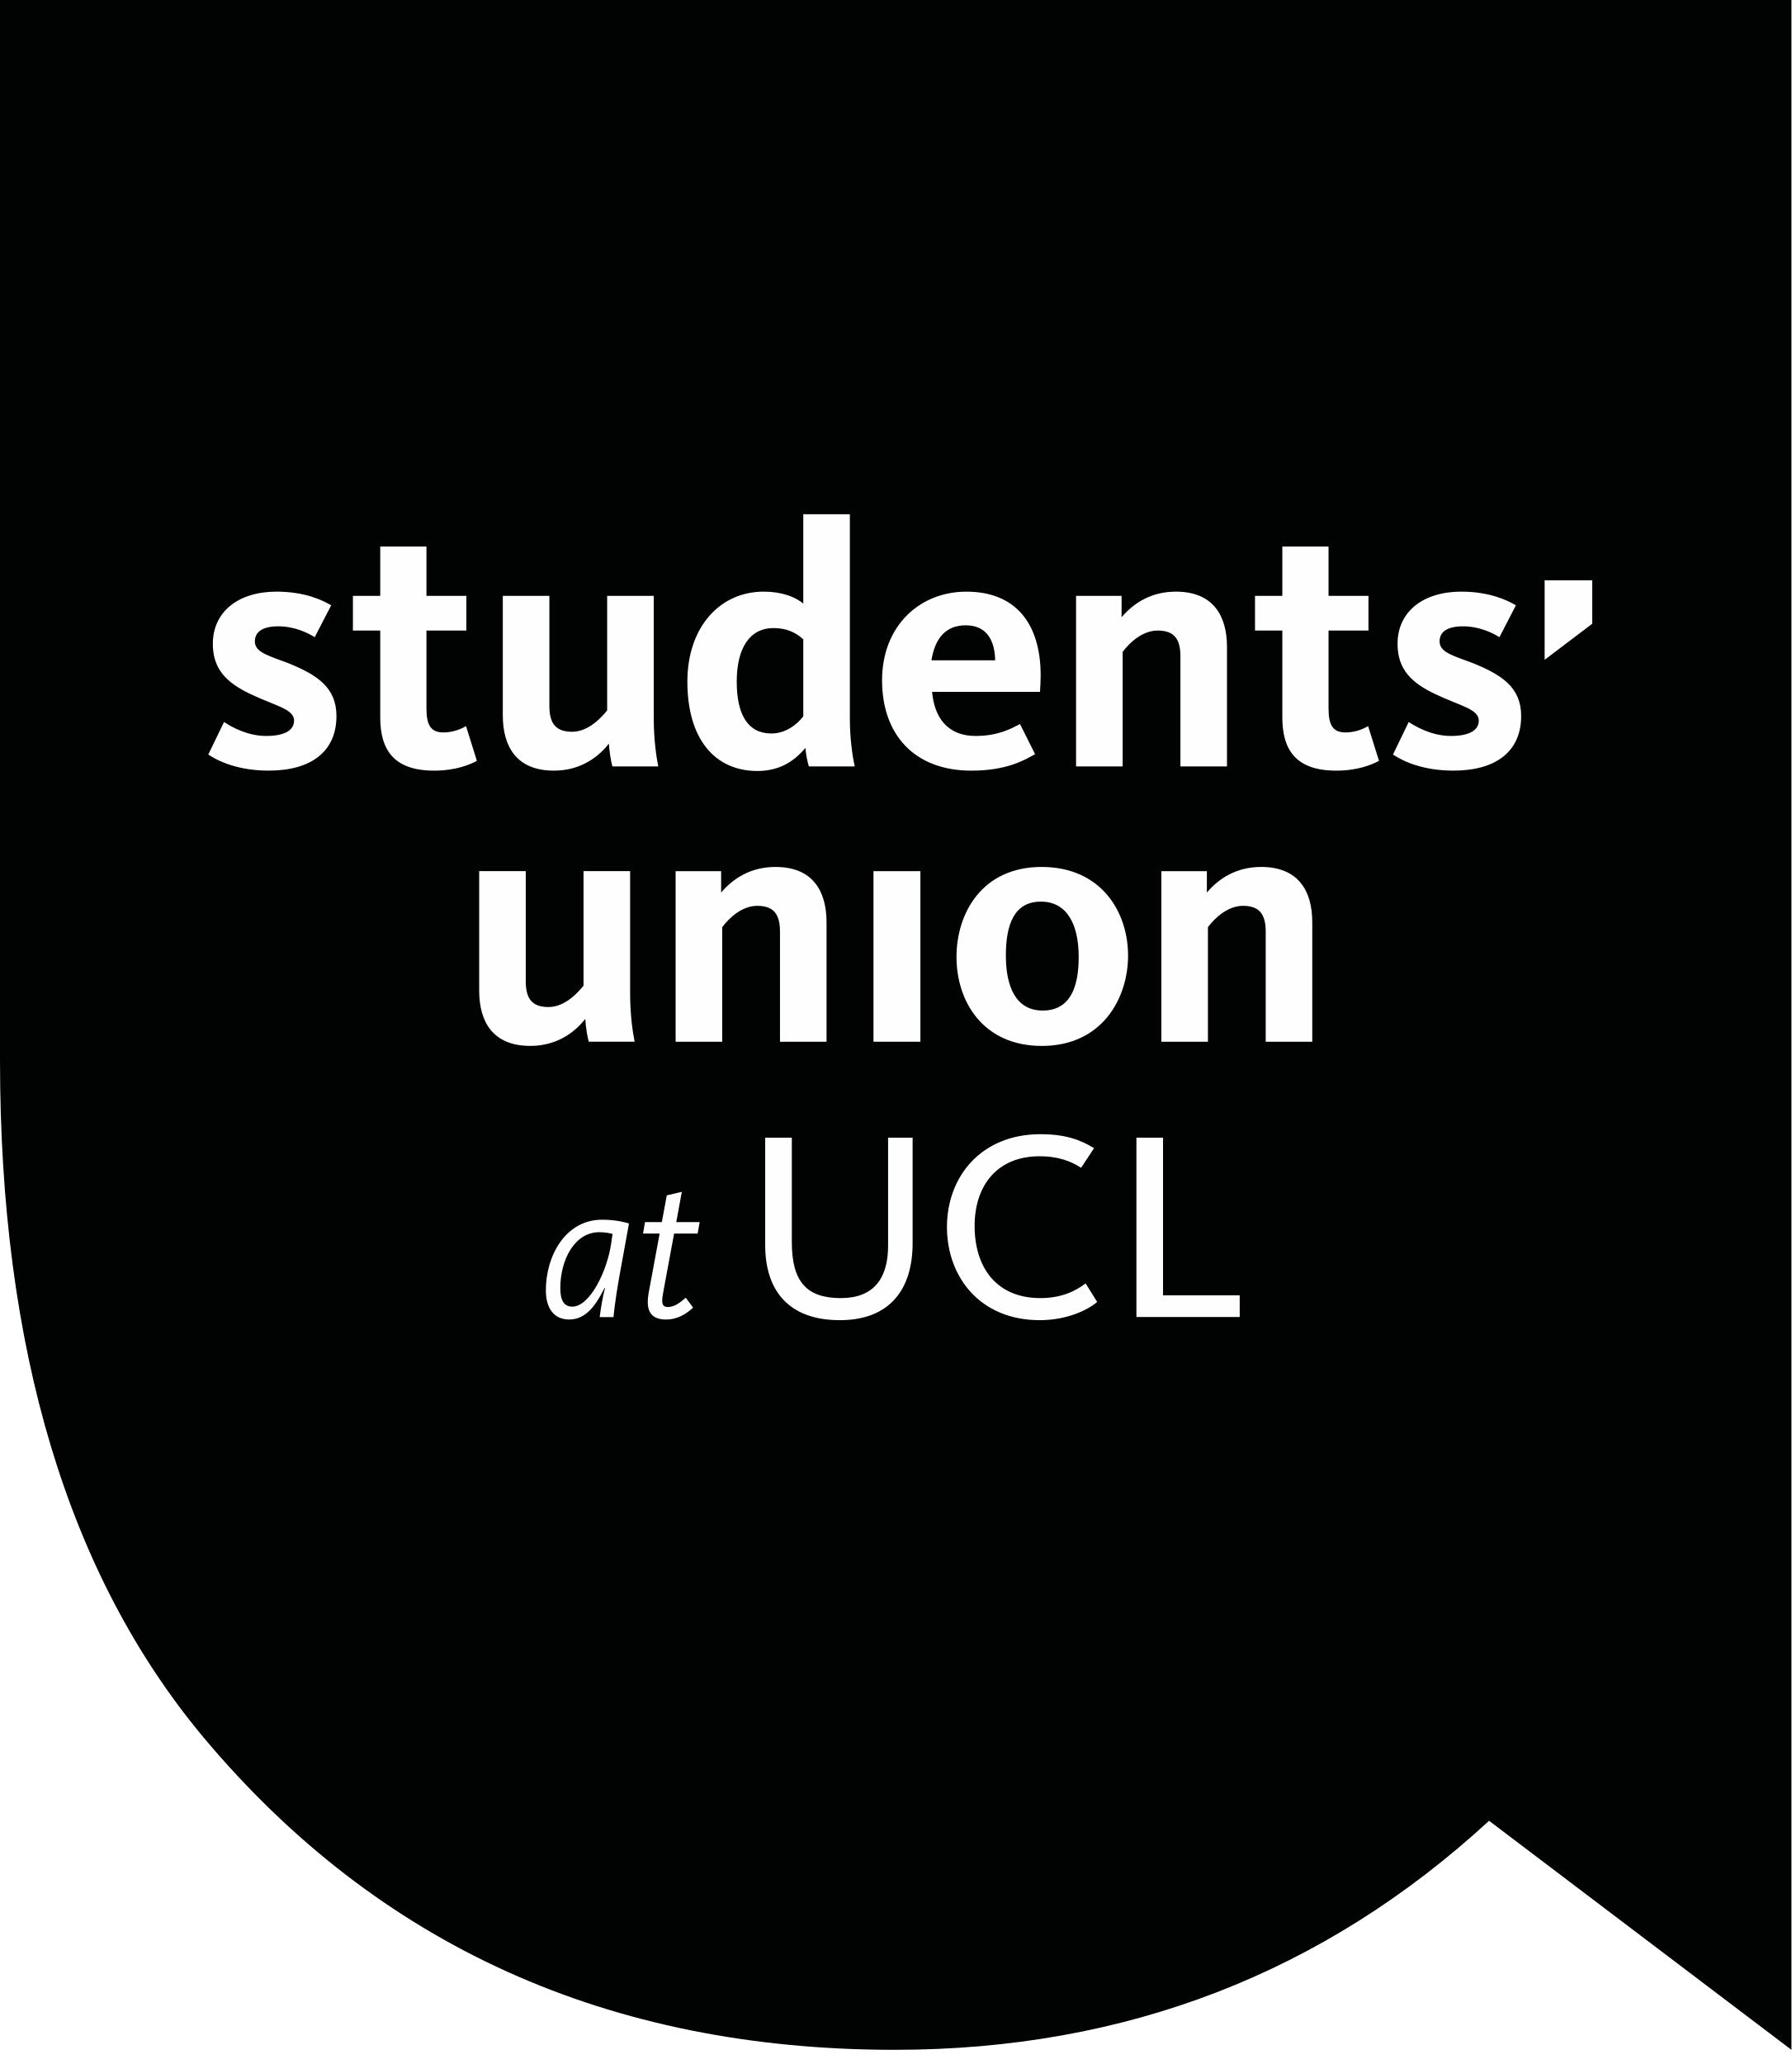
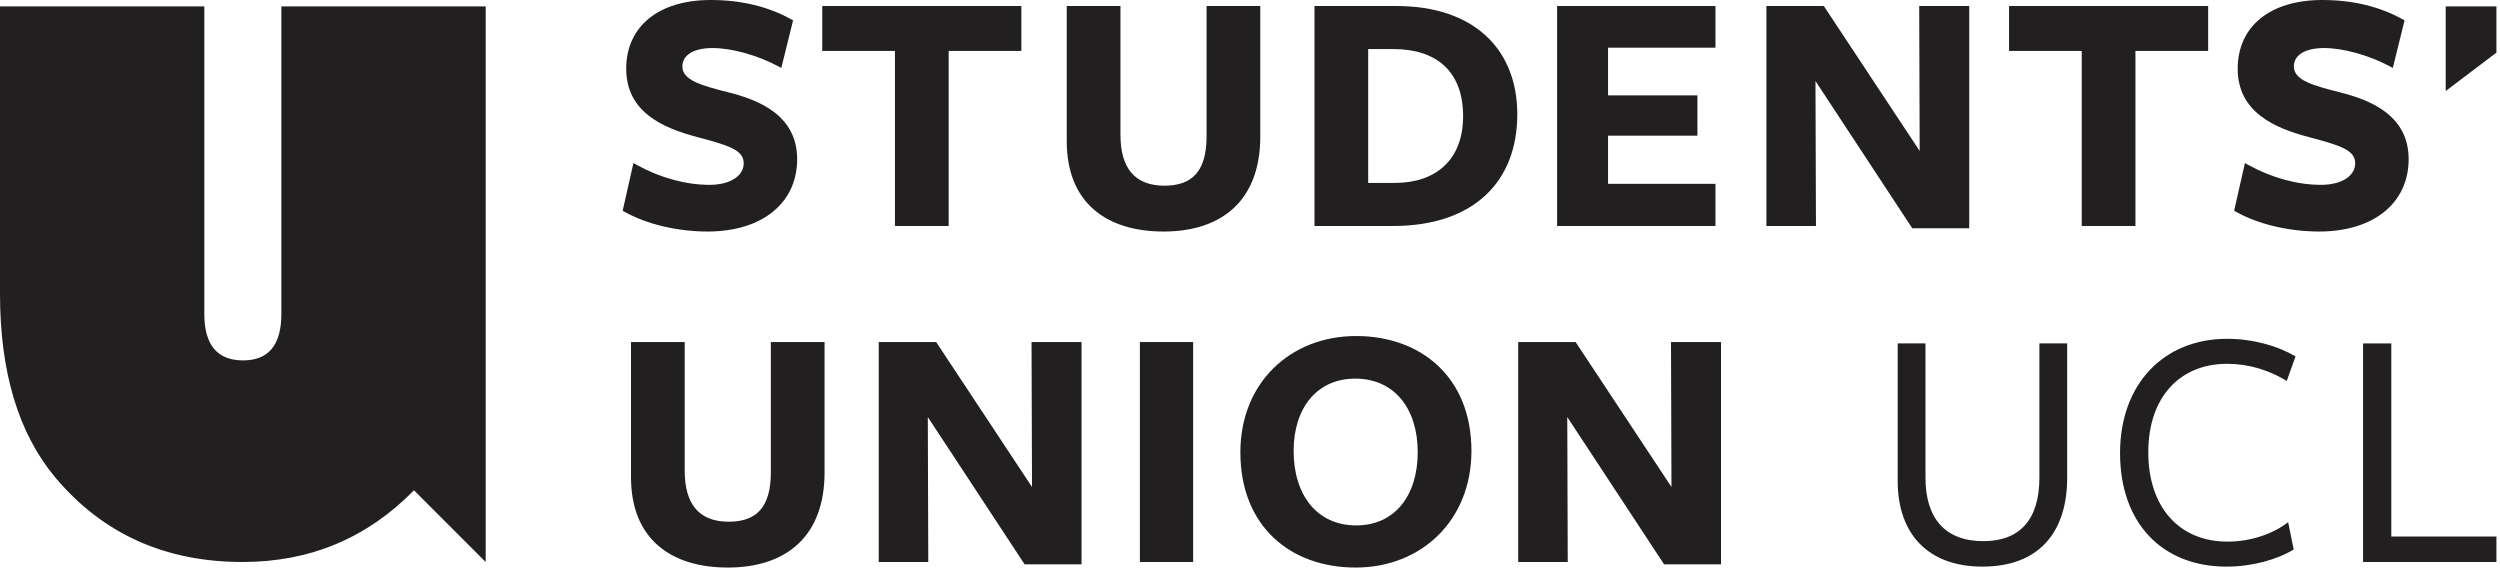
- <svg xmlns="http://www.w3.org/2000/svg" width="79" height="91" viewBox="0 0 79 91">
-   <g fill="none" fill-rule="evenodd">
-     <path fill="#010202" d="M79,90.375 L79,49.409 L79,34.93 L79,0 L0,0 L0,46.743 C0,59.481 2.991,69.434 8.975,76.601 C16.676,85.785 26.837,90.375 39.456,90.375 C49.654,90.375 58.379,86.98 65.666,80.277 L79,90.375 Z" />
-     <g fill="#FEFEFE" transform="translate(9 22)">
-       <path d="M.185 11.267L.88 9.831C1.173 10.031 1.899 10.448 2.733 10.448 3.52 10.448 3.968 10.216 3.968 9.768 3.968 9.259 3.135 9.12 2.069 8.611 1.019 8.117.386 7.529.386 6.386.386 4.981 1.497 4.085 3.196 4.085 4.478 4.085 5.266 4.487 5.605 4.688L4.879 6.093C4.586 5.909 3.999 5.614 3.273 5.614 2.548 5.614 2.239 5.878 2.239 6.279 2.239 6.788 2.918 6.928 3.783 7.266 4.972 7.761 5.837 8.302 5.837 9.568 5.837 11.143 4.709 11.976 2.856 11.976 1.513 11.976.648 11.575.185 11.267M7.768 9.629L7.768 5.8 6.563 5.8 6.563 4.271 7.768 4.271 7.768 2.094 9.806 2.094 9.806 4.271 11.566 4.271 11.566 5.8 9.806 5.8 9.806 9.228C9.806 9.969 9.992 10.293 10.563 10.293 11.011 10.293 11.397 10.108 11.551 10.015L12.03 11.544C11.721 11.714 11.088 11.977 10.146 11.977 8.37 11.977 7.768 11.066 7.768 9.629M13.173 9.537L13.173 4.271 15.227 4.271 15.227 9.12C15.227 9.876 15.489 10.263 16.231 10.263 17.018 10.263 17.62 9.506 17.775 9.321L17.775 4.271 19.829 4.271 19.829 9.629C19.829 10.587 19.937 11.344 20.029 11.791L18.006 11.791C17.944 11.591 17.867 11.097 17.852 10.787 17.45 11.297 16.678 11.977 15.427 11.977 13.775 11.977 13.173 10.911 13.173 9.537M26.423 9.583L26.423 6.186C26.099 5.892 25.697 5.691 25.111 5.691 24.061 5.691 23.489 6.572 23.489 8.054 23.489 9.49 23.968 10.339 25.018 10.339 25.62 10.339 26.13 9.969 26.423 9.583M21.312 8.054C21.312 5.645 22.748 4.085 24.678 4.085 25.481 4.085 26.068 4.317 26.423 4.61L26.423.673 28.477.673 28.477 9.645C28.477 10.556 28.585 11.297 28.693 11.791L26.67 11.791C26.609 11.605 26.531 11.204 26.516 10.973 26.006 11.59 25.342 11.992 24.4 11.992 22.516 11.992 21.312 10.571 21.312 8.054M34.886 7.113C34.87 6.263 34.531 5.569 33.589 5.569 32.709 5.569 32.23 6.14 32.075 7.113L34.886 7.113zM29.898 7.993C29.898 5.615 31.535 4.086 33.618 4.086 35.751 4.086 36.892 5.445 36.892 7.792 36.892 8.024 36.877 8.256 36.862 8.503L32.105 8.503C32.199 9.614 32.77 10.448 34.02 10.448 35.039 10.448 35.611 10.109 35.981 9.923L36.645 11.251C36.151 11.529 35.38 11.977 33.836 11.977 31.319 11.977 29.898 10.386 29.898 7.993L29.898 7.993zM38.453 4.271L40.46 4.271 40.46 5.213C41.001 4.58 41.773 4.085 42.854 4.085 44.491 4.085 45.108 5.136 45.108 6.525L45.108 11.791 43.055 11.791 43.055 6.942C43.055 6.186 42.792 5.8 42.051 5.8 41.387 5.8 40.815 6.325 40.507 6.742L40.507 11.791 38.453 11.791 38.453 4.271zM47.549 9.629L47.549 5.8 46.344 5.8 46.344 4.271 47.549 4.271 47.549 2.094 49.587 2.094 49.587 4.271 51.347 4.271 51.347 5.8 49.587 5.8 49.587 9.228C49.587 9.969 49.773 10.293 50.344 10.293 50.792 10.293 51.178 10.108 51.332 10.015L51.811 11.544C51.502 11.714 50.869 11.977 49.927 11.977 48.151 11.977 47.549 11.066 47.549 9.629M52.428 11.267L53.123 9.831C53.416 10.031 54.142 10.448 54.977 10.448 55.764 10.448 56.212 10.216 56.212 9.768 56.212 9.259 55.379 9.12 54.312 8.611 53.263 8.117 52.63 7.529 52.63 6.386 52.63 4.981 53.74 4.085 55.44 4.085 56.721 4.085 57.51 4.487 57.849 4.688L57.123 6.093C56.83 5.909 56.242 5.614 55.517 5.614 54.791 5.614 54.483 5.878 54.483 6.279 54.483 6.788 55.161 6.928 56.026 7.266 57.215 7.761 58.081 8.302 58.081 9.568 58.081 11.143 56.953 11.976 55.099 11.976 53.757 11.976 52.892 11.575 52.428 11.267" />
-       <polygon points="61.216 5.499 61.216 3.584 59.116 3.584 59.116 7.09" />
-       <path d="M12.131 21.674L12.131 16.408 14.185 16.408 14.185 21.257C14.185 22.014 14.447 22.4 15.189 22.4 15.976 22.4 16.578 21.643 16.733 21.458L16.733 16.408 18.787 16.408 18.787 21.767C18.787 22.724 18.895 23.481 18.987 23.928L16.964 23.928C16.902 23.728 16.825 23.234 16.81 22.924 16.408 23.434 15.636 24.113 14.385 24.113 12.733 24.113 12.131 23.048 12.131 21.674M20.794 16.409L22.801 16.409 22.801 17.351C23.342 16.718 24.114 16.223 25.195 16.223 26.832 16.223 27.449 17.274 27.449 18.663L27.449 23.929 25.396 23.929 25.396 19.08C25.396 18.324 25.133 17.937 24.392 17.937 23.728 17.937 23.156 18.463 22.848 18.88L22.848 23.929 20.794 23.929 20.794 16.409z" />
-       <polygon points="29.519 23.929 31.588 23.929 31.588 16.409 29.519 16.409" />
-       <path d="M38.569 20.192C38.569 18.787 38.075 17.752 36.901 17.752 35.743 17.752 35.357 18.725 35.357 20.13 35.357 21.535 35.82 22.554 36.978 22.554 38.152 22.554 38.569 21.597 38.569 20.192M33.18 20.192C33.18 18.262 34.307 16.223 36.932 16.223 39.557 16.223 40.746 18.2 40.746 20.13 40.746 22.029 39.588 24.114 36.947 24.114 34.322 24.114 33.18 22.122 33.18 20.192M42.214 16.409L44.221 16.409 44.221 17.351C44.762 16.718 45.534 16.223 46.615 16.223 48.252 16.223 48.869 17.274 48.869 18.663L48.869 23.929 46.816 23.929 46.816 19.08C46.816 18.324 46.553 17.937 45.812 17.937 45.148 17.937 44.576 18.463 44.268 18.88L44.268 23.929 42.214 23.929 42.214 16.409zM17.951 32.824L18.012 32.405C17.916 32.37 17.672 32.326 17.428 32.326 16.336 32.326 15.708 33.548 15.708 34.796 15.708 35.364 15.891 35.608 16.24 35.608 17.009 35.608 17.776 34.046 17.951 32.824M15.071 34.892C15.071 33.347 15.952 31.776 17.55 31.776 18.152 31.776 18.562 31.89 18.737 31.942L18.318 34.246C18.108 35.416 18.055 36.071 18.055 36.071L17.445 36.071C17.506 35.608 17.567 35.241 17.68 34.779L17.663 34.779C17.305 35.486 16.877 36.176 16.1 36.176 15.402 36.176 15.071 35.643 15.071 34.892M19.566 35.407C19.566 35.294 19.575 35.163 19.601 35.023L20.089 32.387 19.357 32.387 19.444 31.881 20.186 31.881 20.404 30.703 21.067 30.546 20.823 31.881 21.853 31.881 21.765 32.387 20.727 32.387 20.264 34.884C20.229 35.067 20.203 35.224 20.203 35.346 20.203 35.53 20.264 35.625 20.456 35.625 20.779 35.625 21.05 35.372 21.242 35.215L21.565 35.652C21.268 35.922 20.893 36.176 20.369 36.176 19.802 36.176 19.566 35.896 19.566 35.407M41.114 28.16L42.288 28.16 42.288 35.109 45.669 35.109 45.669 36.066 41.114 36.066 41.114 28.16zM32.759 32.098C32.759 29.889 34.257 28.006 36.882 28.006 37.948 28.006 38.627 28.237 39.245 28.623L38.674 29.488C38.21 29.179 37.623 28.978 36.851 28.978 34.952 28.978 33.979 30.291 33.979 32.051 33.979 33.858 34.921 35.232 36.882 35.232 37.778 35.232 38.411 34.939 38.874 34.584L39.384 35.402C38.951 35.773 38.025 36.205 36.851 36.205 34.211 36.205 32.759 34.29 32.759 32.098L32.759 32.098zM24.744 32.901L24.744 28.16 25.918 28.16 25.918 32.762C25.918 34.522 26.582 35.232 28.08 35.232 29.516 35.232 30.164 34.383 30.164 32.916L30.164 28.16 31.245 28.16 31.245 32.808C31.245 34.862 30.226 36.205 28.033 36.205 25.748 36.205 24.744 34.862 24.744 32.901L24.744 32.901z" />
-     </g>
+ <svg xmlns="http://www.w3.org/2000/svg" width="247" height="57" viewBox="0 0 247 57">
+   <g fill="#221F20" fill-rule="evenodd">
+     <path d="M47.986.629L27.798.629 27.798 31.019C27.798 34.078 26.538 35.607 24.02 35.607 21.464 35.607 20.187 34.078 20.187 31.019L20.187.629 0 .629 0 29.022C0 36.759 1.816 42.805 5.451 47.158 10.129 52.736 16.301 55.525 23.966 55.525 30.636 55.525 36.281 53.161 40.901 48.44L47.986 55.525 47.986.629zM229.128 22.875C226.138 22.875 223.066 22.144 220.911 20.919L220.734 20.819 221.797 16.11 222.117 16.288C224.419 17.561 226.972 18.262 229.307 18.262 231.332 18.262 232.693 17.404 232.693 16.126 232.693 14.814 231.194 14.359 228.075 13.534 224.82 12.672 221.084 11.127 221.084 6.794 221.084 2.604 224.286 0 229.441 0 232.433 0 235.106.643 237.388 1.911L237.571 2.013 236.409 6.711 236.098 6.545C234.05 5.453 231.507 4.747 229.619 4.747 227.75 4.747 226.634 5.429 226.634 6.571 226.634 7.948 228.593 8.454 231.074 9.096L231.161 9.118C234.085 9.849 237.975 11.33 237.975 15.724 237.975 20.068 234.503 22.875 229.128 22.875M69.913 22.875C66.923 22.875 63.851 22.144 61.696 20.919L61.519 20.819 62.582 16.11 62.902 16.288C65.204 17.561 67.757 18.262 70.092 18.262 72.117 18.262 73.478 17.404 73.478 16.126 73.478 14.814 71.979 14.359 68.86 13.534 65.605 12.672 61.869 11.127 61.869 6.794 61.869 2.604 65.071 0 70.226 0 73.218 0 75.891.643 78.173 1.911L78.356 2.013 77.194 6.711 76.883 6.545C74.835 5.453 72.292 4.747 70.404 4.747 68.535 4.747 67.419 5.429 67.419 6.571 67.419 7.948 69.378 8.454 71.859 9.096L71.946 9.118C74.87 9.849 78.76 11.33 78.76 15.724 78.76 20.068 75.288 22.875 69.913 22.875M81.466 46.695L81.466 33.794 76.159 33.794 76.159 46.649C76.159 50.126 74.741 51.545 71.996 51.545 69.068 51.545 67.65 49.806 67.65 46.512L67.65 33.794 62.343 33.794 62.343 47.153C62.343 53.237 66.277 56.074 71.904 56.074 77.76 56.074 81.466 52.917 81.466 46.695" />
+     <polygon points="101.962 48.113 92.492 33.793 86.819 33.793 86.819 55.524 91.714 55.524 91.668 41.205 101.23 55.753 106.857 55.753 106.857 33.793 101.916 33.793" />
+     <polygon points="112.621 55.524 117.882 55.524 117.882 33.793 112.621 33.793" />
+     <path d="M145.378,44.544 C145.378,37.27 140.391,33.199 133.986,33.199 C127.49,33.199 122.549,37.819 122.549,44.681 C122.549,52.002 127.49,56.074 133.941,56.074 C140.391,56.074 145.378,51.453 145.378,44.544 M140.071,44.681 C140.071,48.937 137.829,51.91 133.986,51.91 C130.143,51.91 127.81,48.937 127.81,44.544 C127.81,40.336 130.098,37.407 133.895,37.407 C137.738,37.407 140.071,40.336 140.071,44.681" />
+     <polygon points="165.141 48.113 155.671 33.793 149.998 33.793 149.998 55.524 154.893 55.524 154.847 41.205 164.409 55.753 170.036 55.753 170.036 33.793 165.095 33.793" />
+     <path d="M204.237 47.198L204.237 33.93 201.492 33.93 201.492 47.198C201.492 51.315 199.57 53.466 195.956 53.466 192.113 53.466 190.237 51.133 190.237 47.198L190.237 33.93 187.492 33.93 187.492 47.518C187.492 52.825 190.558 55.982 195.865 55.982 201.355 55.982 204.237 52.688 204.237 47.198M226.8 35.212C225.107 34.205 222.637 33.474 220.029 33.474 213.807 33.474 209.461 37.91 209.461 44.773 209.461 51.681 213.624 55.983 219.983 55.983 222.499 55.983 224.97 55.295 226.617 54.289L226.068 51.59C224.604 52.733 222.408 53.511 220.075 53.511 215.317 53.511 212.251 50.126 212.251 44.681 212.251 39.147 215.454 35.944 220.029 35.944 222.225 35.944 224.192 36.584 225.931 37.636L226.8 35.212z" />
+     <polygon points="246.646 55.524 246.646 53.008 236.261 53.008 236.261 33.93 233.47 33.93 233.47 55.524" />
+     <polygon points="100.91 5.032 100.91 .595 81.238 .595 81.238 5.032 88.42 5.032 88.42 22.326 93.727 22.326 93.727 5.032" />
+     <path d="M124.516 13.496L124.516.594 119.21.594 119.21 13.45C119.21 16.927 117.791 18.345 115.046 18.345 112.118 18.345 110.701 16.607 110.701 13.313L110.701.594 105.394.594 105.394 13.953C105.394 20.038 109.328 22.875 114.954 22.875 120.811 22.875 124.516 19.718 124.516 13.496M149.908 11.3C149.908 4.803 145.562.594 137.967.594L129.87.594 129.87 22.326 137.647 22.326C145.562 22.326 149.908 17.98 149.908 11.3M144.555 11.483C144.555 15.875 141.765 18.071 137.83 18.071L135.177 18.071 135.177 4.849 137.693 4.849C141.81 4.849 144.555 6.954 144.555 11.483" />
+     <polygon points="169.488 22.326 169.488 18.163 158.875 18.163 158.875 13.405 167.704 13.405 167.704 9.424 158.875 9.424 158.875 4.712 169.488 4.712 169.488 .595 153.843 .595 153.843 22.326" />
+     <polygon points="189.664 14.915 180.194 .595 174.521 .595 174.521 22.326 179.416 22.326 179.37 8.007 188.932 22.555 194.559 22.555 194.559 .595 189.618 .595" />
+     <polygon points="218.166 5.032 218.166 .595 198.494 .595 198.494 5.032 205.675 5.032 205.675 22.326 210.982 22.326 210.982 5.032" />
+     <polygon points="246.646 5.199 246.646 .629 241.635 .629 241.635 8.993" />
  </g>
</svg>
